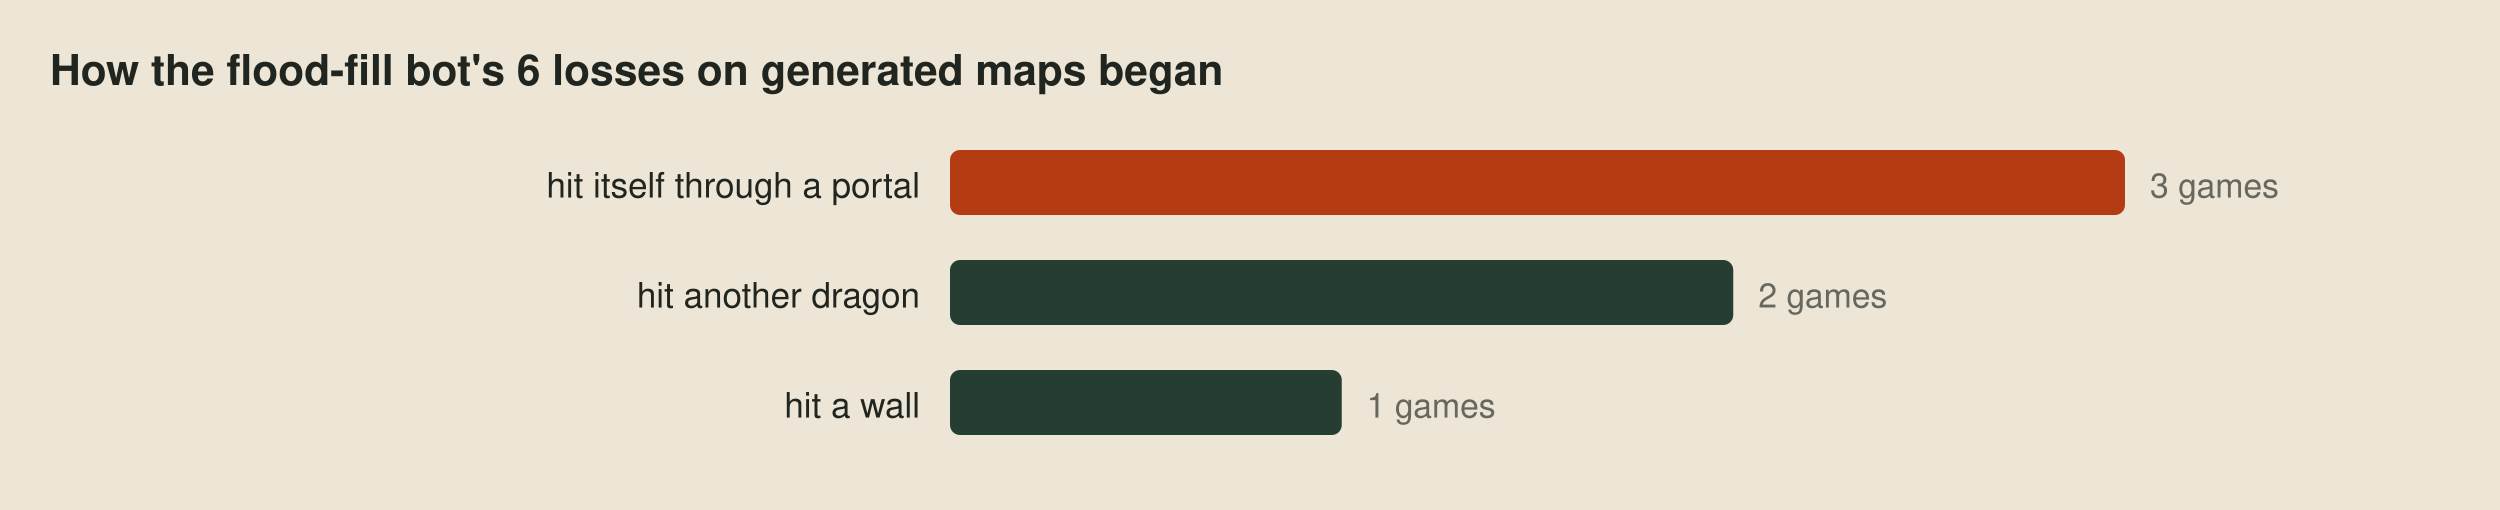
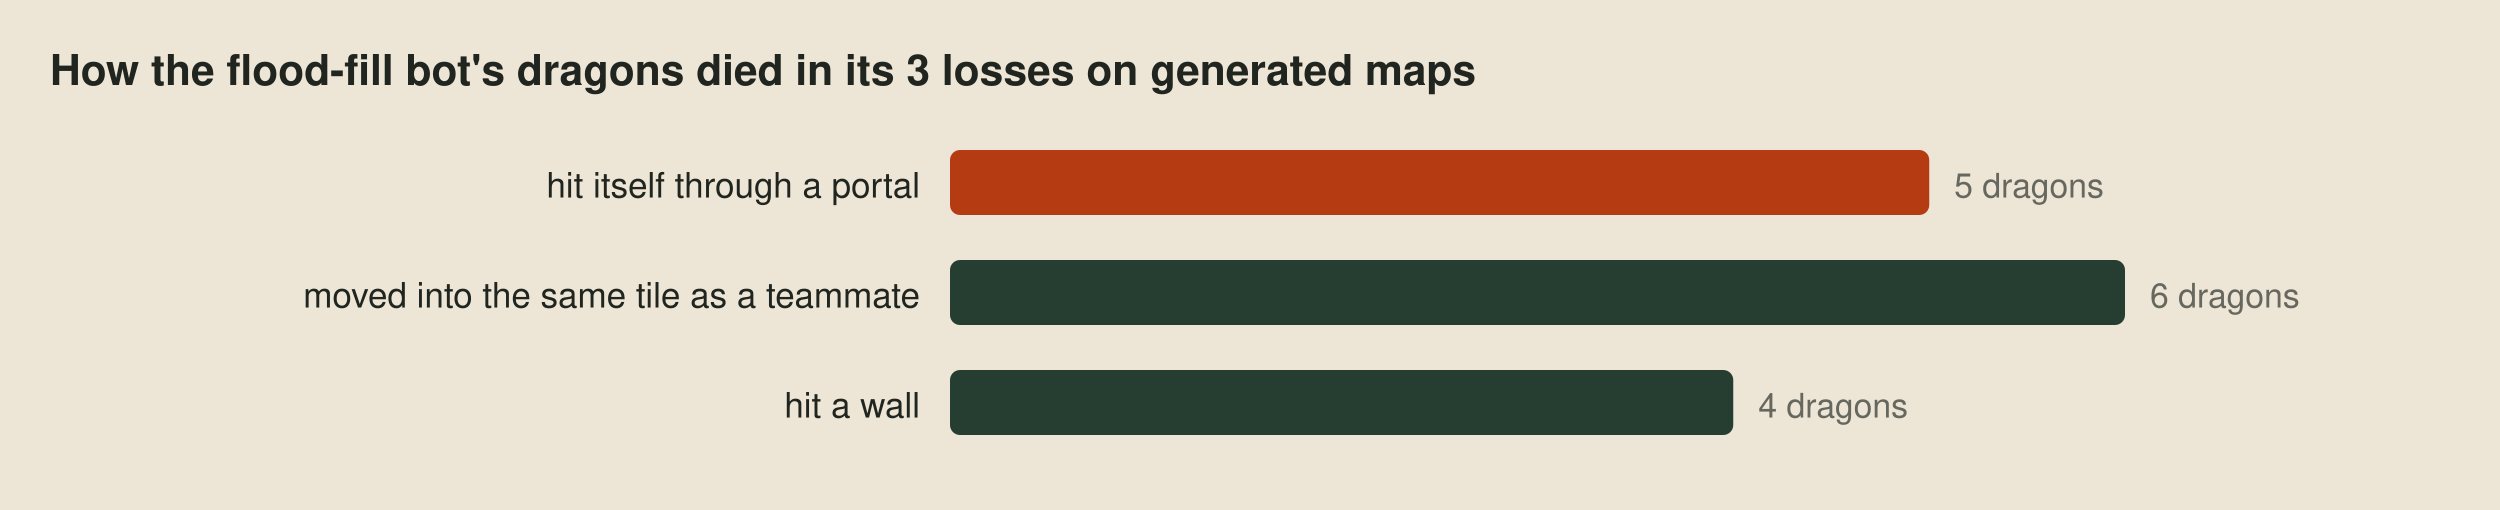
<svg xmlns="http://www.w3.org/2000/svg" viewBox="0 0 1000 204" font-family="Helvetica, Arial, sans-serif" role="img" aria-labelledby="t">
  <defs>
    <marker id="a" viewBox="0 0 10 10" refX="9" refY="5" markerWidth="7" markerHeight="7" orient="auto-start-reverse">
      <path d="M0 0L10 5L0 10z" fill="#66675e" />
    </marker>
    <marker id="s" viewBox="0 0 10 10" refX="9" refY="5" markerWidth="7" markerHeight="7" orient="auto-start-reverse">
      <path d="M0 0L10 5L0 10z" fill="#b53b13" />
    </marker>
  </defs>
  <rect width="1000" height="204" fill="#ede5d5" />
-   <text x="20" y="34" font-size="17" fill="#20251f" text-anchor="start" font-weight="bold">How the flood-fill bot's 6 losses on generated maps began</text>
+   <text x="20" y="34" font-size="17" fill="#20251f" text-anchor="start" font-weight="bold">How the flood-fill bot's dragons died in its 3 losses on generated maps</text>
  <text x="368" y="79" font-size="14" fill="#20251f" text-anchor="end" font-weight="normal">hit itself through a portal</text>
-   <rect x="380" y="60" width="470.0" height="26" rx="4" fill="#b53b13" />
-   <text x="860.0" y="79" font-size="13.5" fill="#66675e" text-anchor="start" font-weight="normal">3 games</text>
-   <text x="368" y="123" font-size="14" fill="#20251f" text-anchor="end" font-weight="normal">hit another dragon</text>
-   <rect x="380" y="104" width="313.3" height="26" rx="4" fill="#263d31" />
-   <text x="703.333" y="123" font-size="13.5" fill="#66675e" text-anchor="start" font-weight="normal">2 games</text>
+   <rect x="380" y="60" width="391.7" height="26" rx="4" fill="#b53b13" />
+   <text x="781.667" y="79" font-size="13.5" fill="#66675e" text-anchor="start" font-weight="normal">5 dragons</text>
+   <text x="368" y="123" font-size="14" fill="#20251f" text-anchor="end" font-weight="normal">moved into the same tile as a teammate</text>
+   <rect x="380" y="104" width="470.0" height="26" rx="4" fill="#263d31" />
+   <text x="860.0" y="123" font-size="13.5" fill="#66675e" text-anchor="start" font-weight="normal">6 dragons</text>
  <text x="368" y="167" font-size="14" fill="#20251f" text-anchor="end" font-weight="normal">hit a wall</text>
-   <rect x="380" y="148" width="156.7" height="26" rx="4" fill="#263d31" />
-   <text x="546.667" y="167" font-size="13.5" fill="#66675e" text-anchor="start" font-weight="normal">1 games</text>
+   <rect x="380" y="148" width="313.3" height="26" rx="4" fill="#263d31" />
+   <text x="703.333" y="167" font-size="13.5" fill="#66675e" text-anchor="start" font-weight="normal">4 dragons</text>
</svg>
